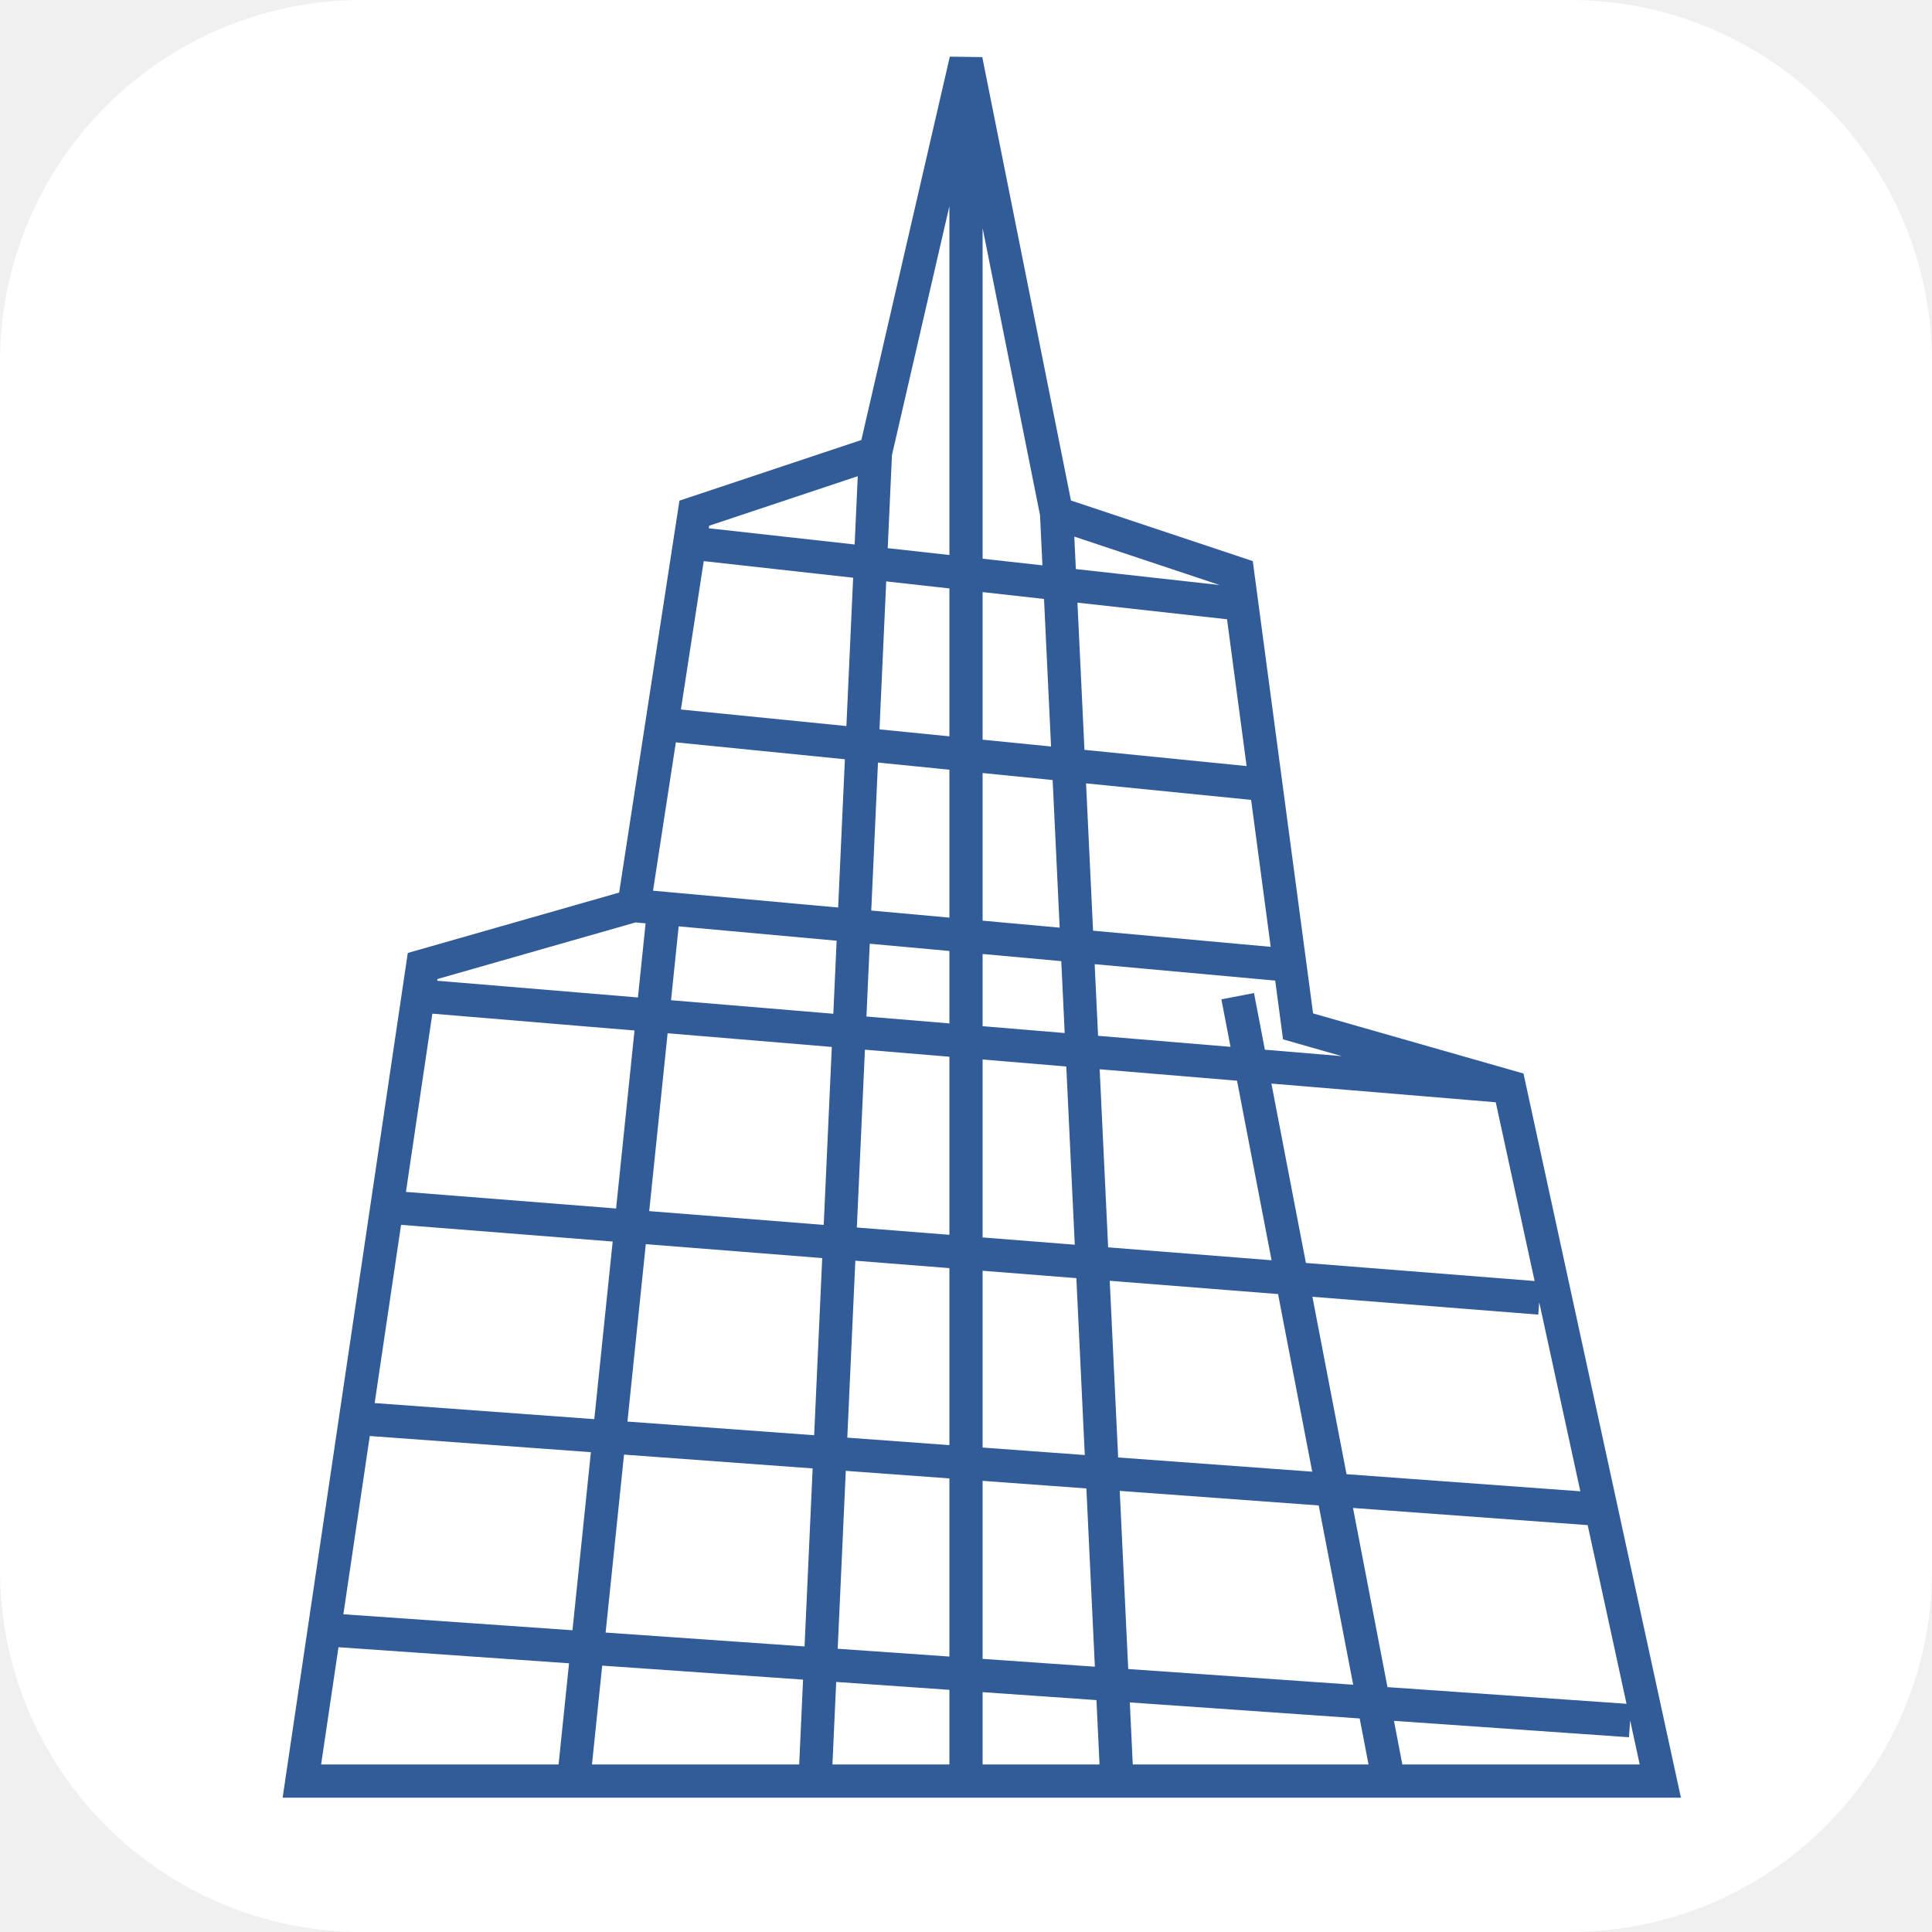
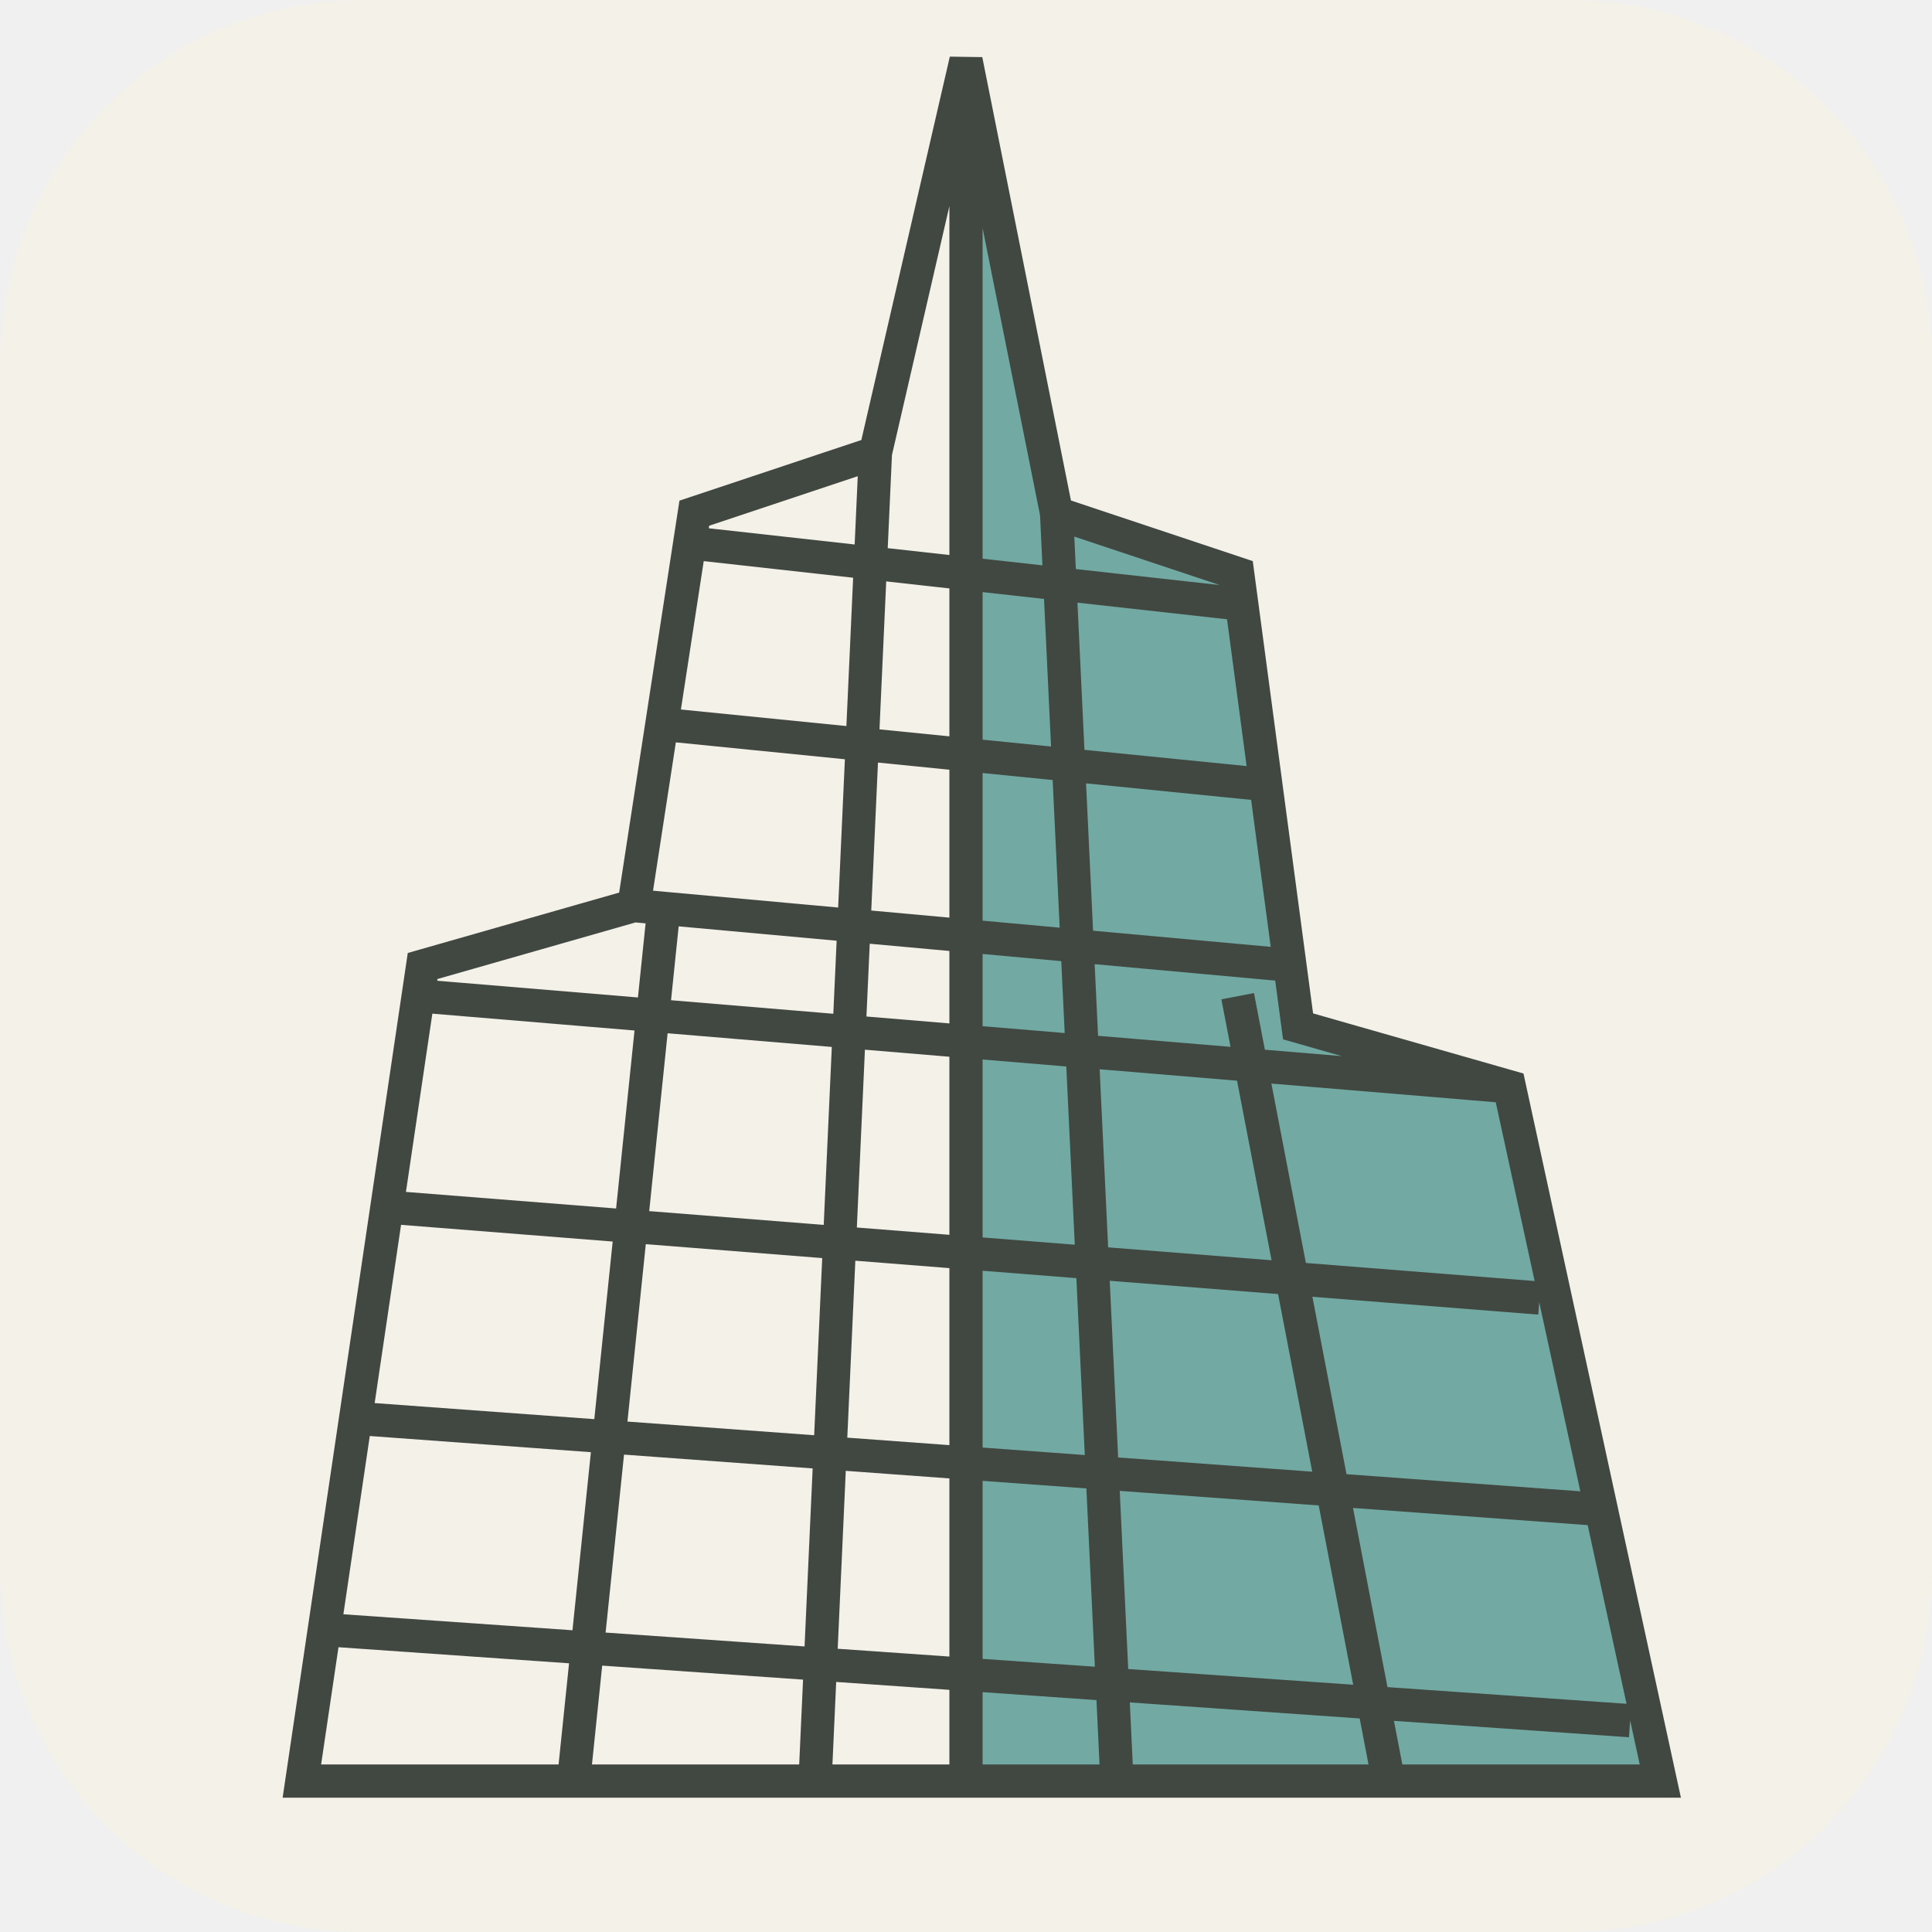
<svg xmlns="http://www.w3.org/2000/svg" viewBox="0 0 64 64">
-   <rect width="64" height="64" rx="12" fill="#fff" />
-   <g fill="none" stroke="#315c98" stroke-width="1.1">
+   <rect width="64" height="64" rx="12" fill="#f4f1e8" />
+   <path d="M32 2 35 17 41 19 43 34 50 36 55 59H32Z" fill="#72aaa3" />
+   <g fill="none" stroke="#414842" stroke-width="1.1">
    <path d="m10 59 4-27 7-2 2-13 6-2 3-13 3 15 6 2 2 15 7 2 5 23ZM32 2v57M14 33l36 3M13 40l38 3M12 47l41 3M11 54l43 3M23 18l18 2M22 24l20 2M21 30l22 2M22 30l-3 29M29 15l-2 44M35 17l2 42M41 33l5 26" />
  </g>
</svg>
